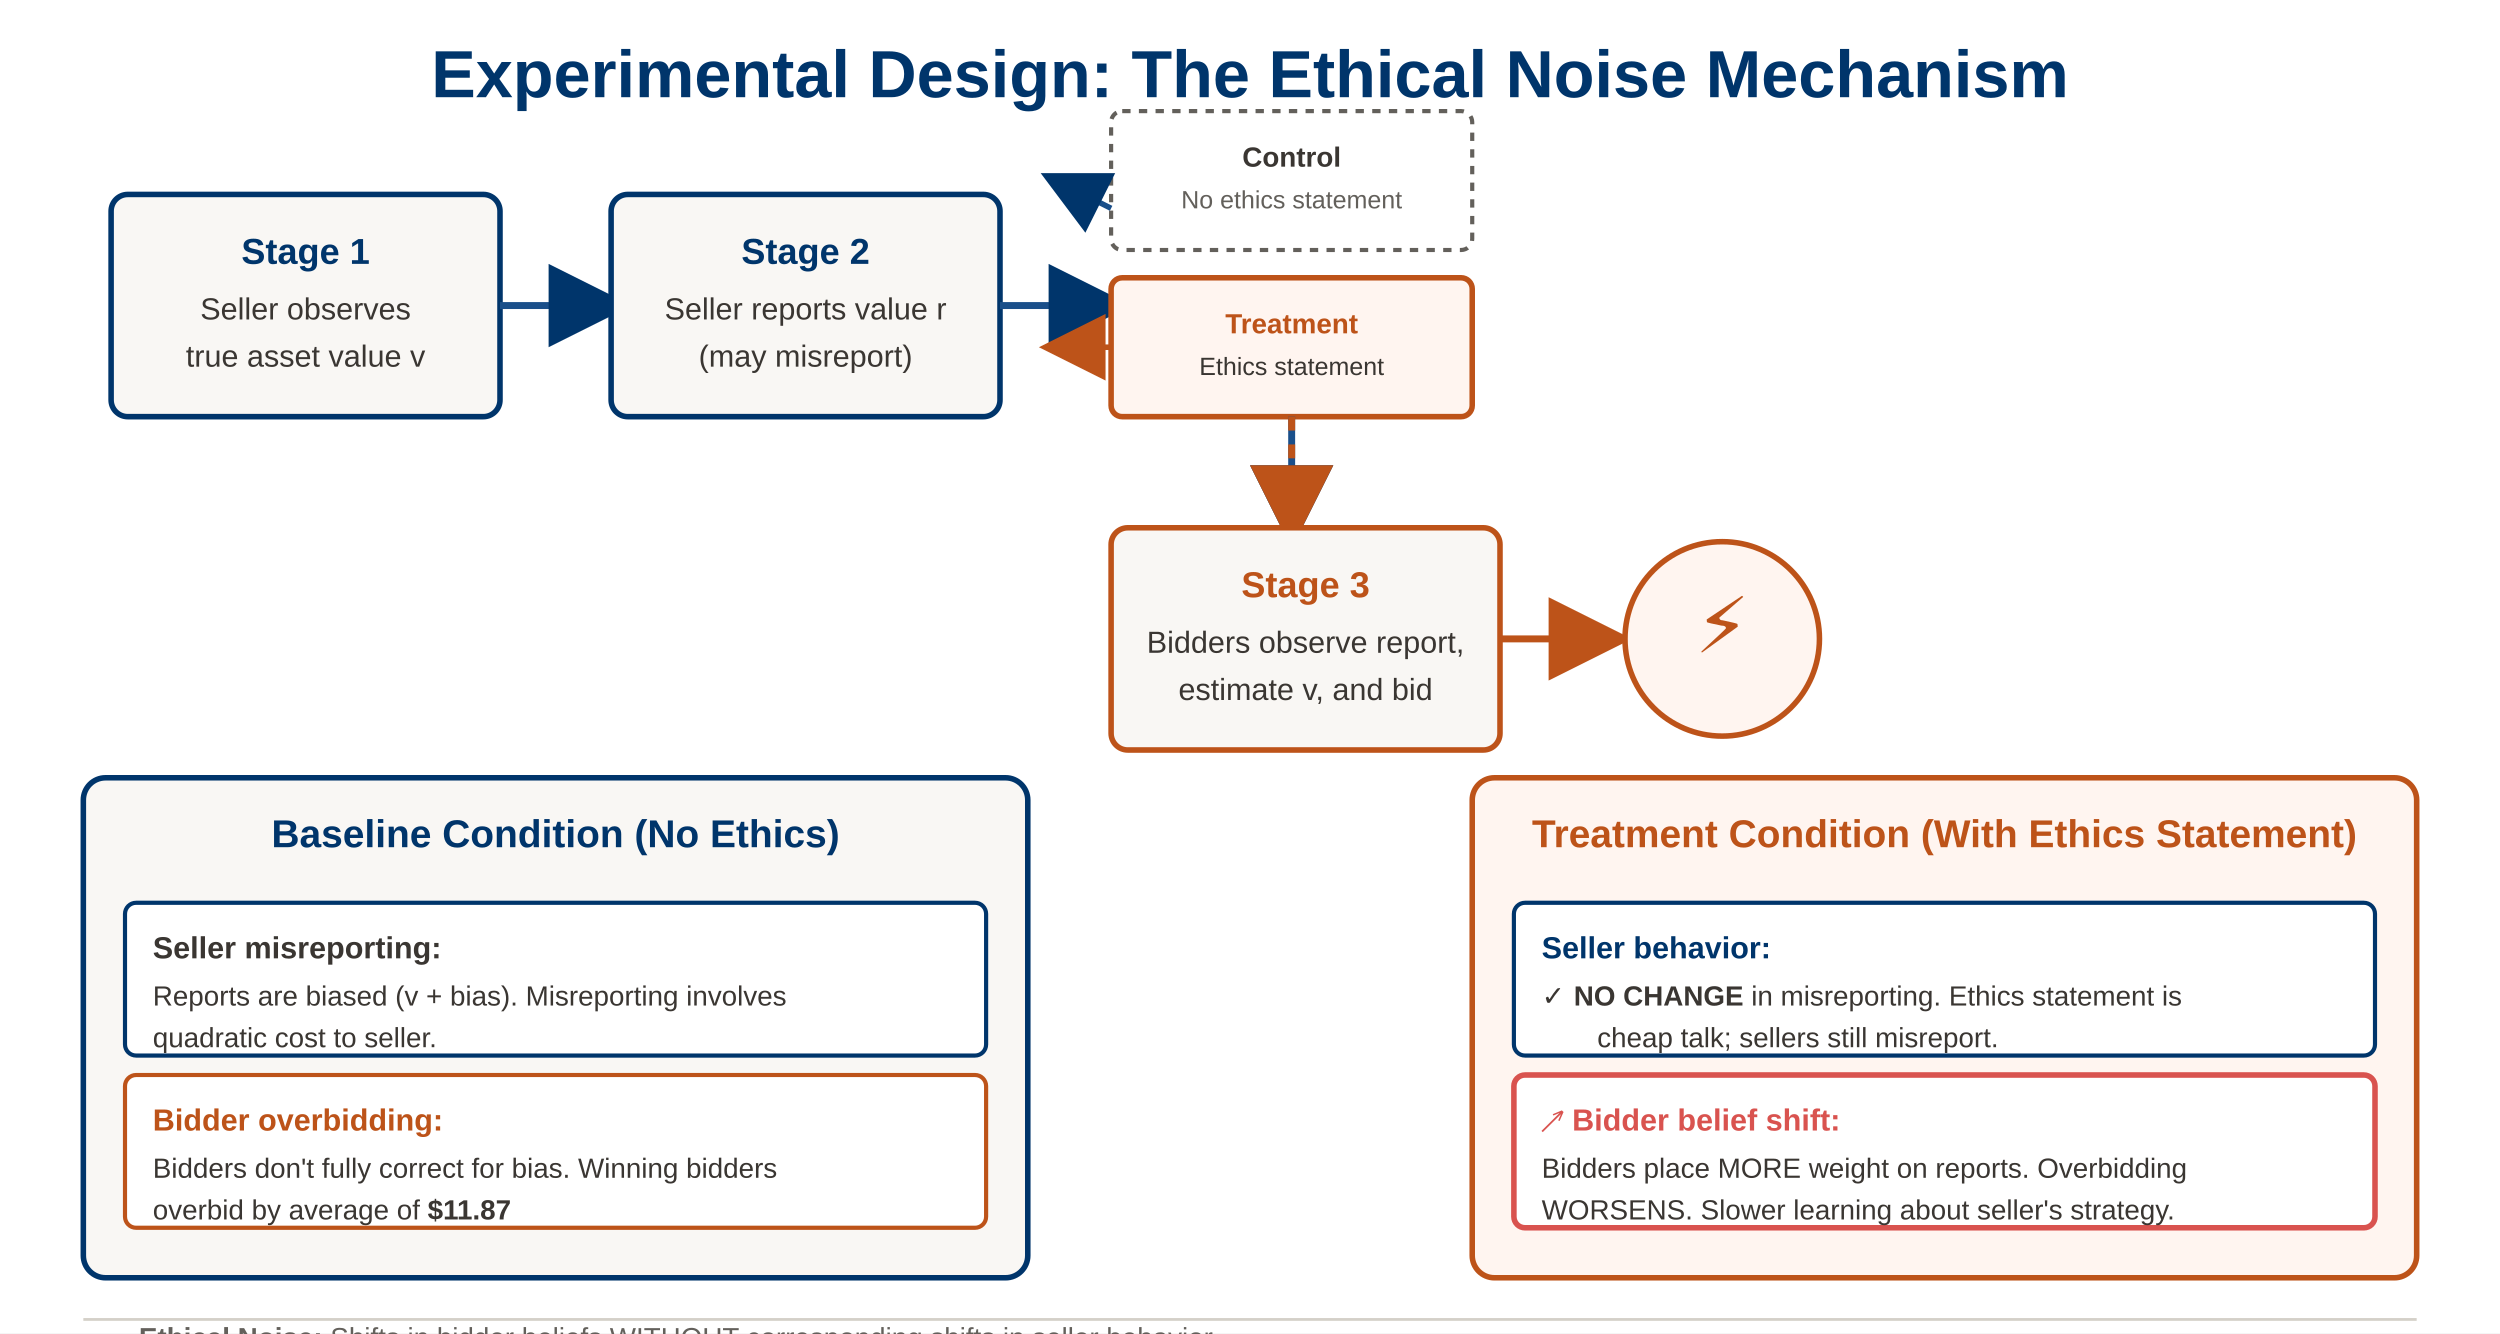
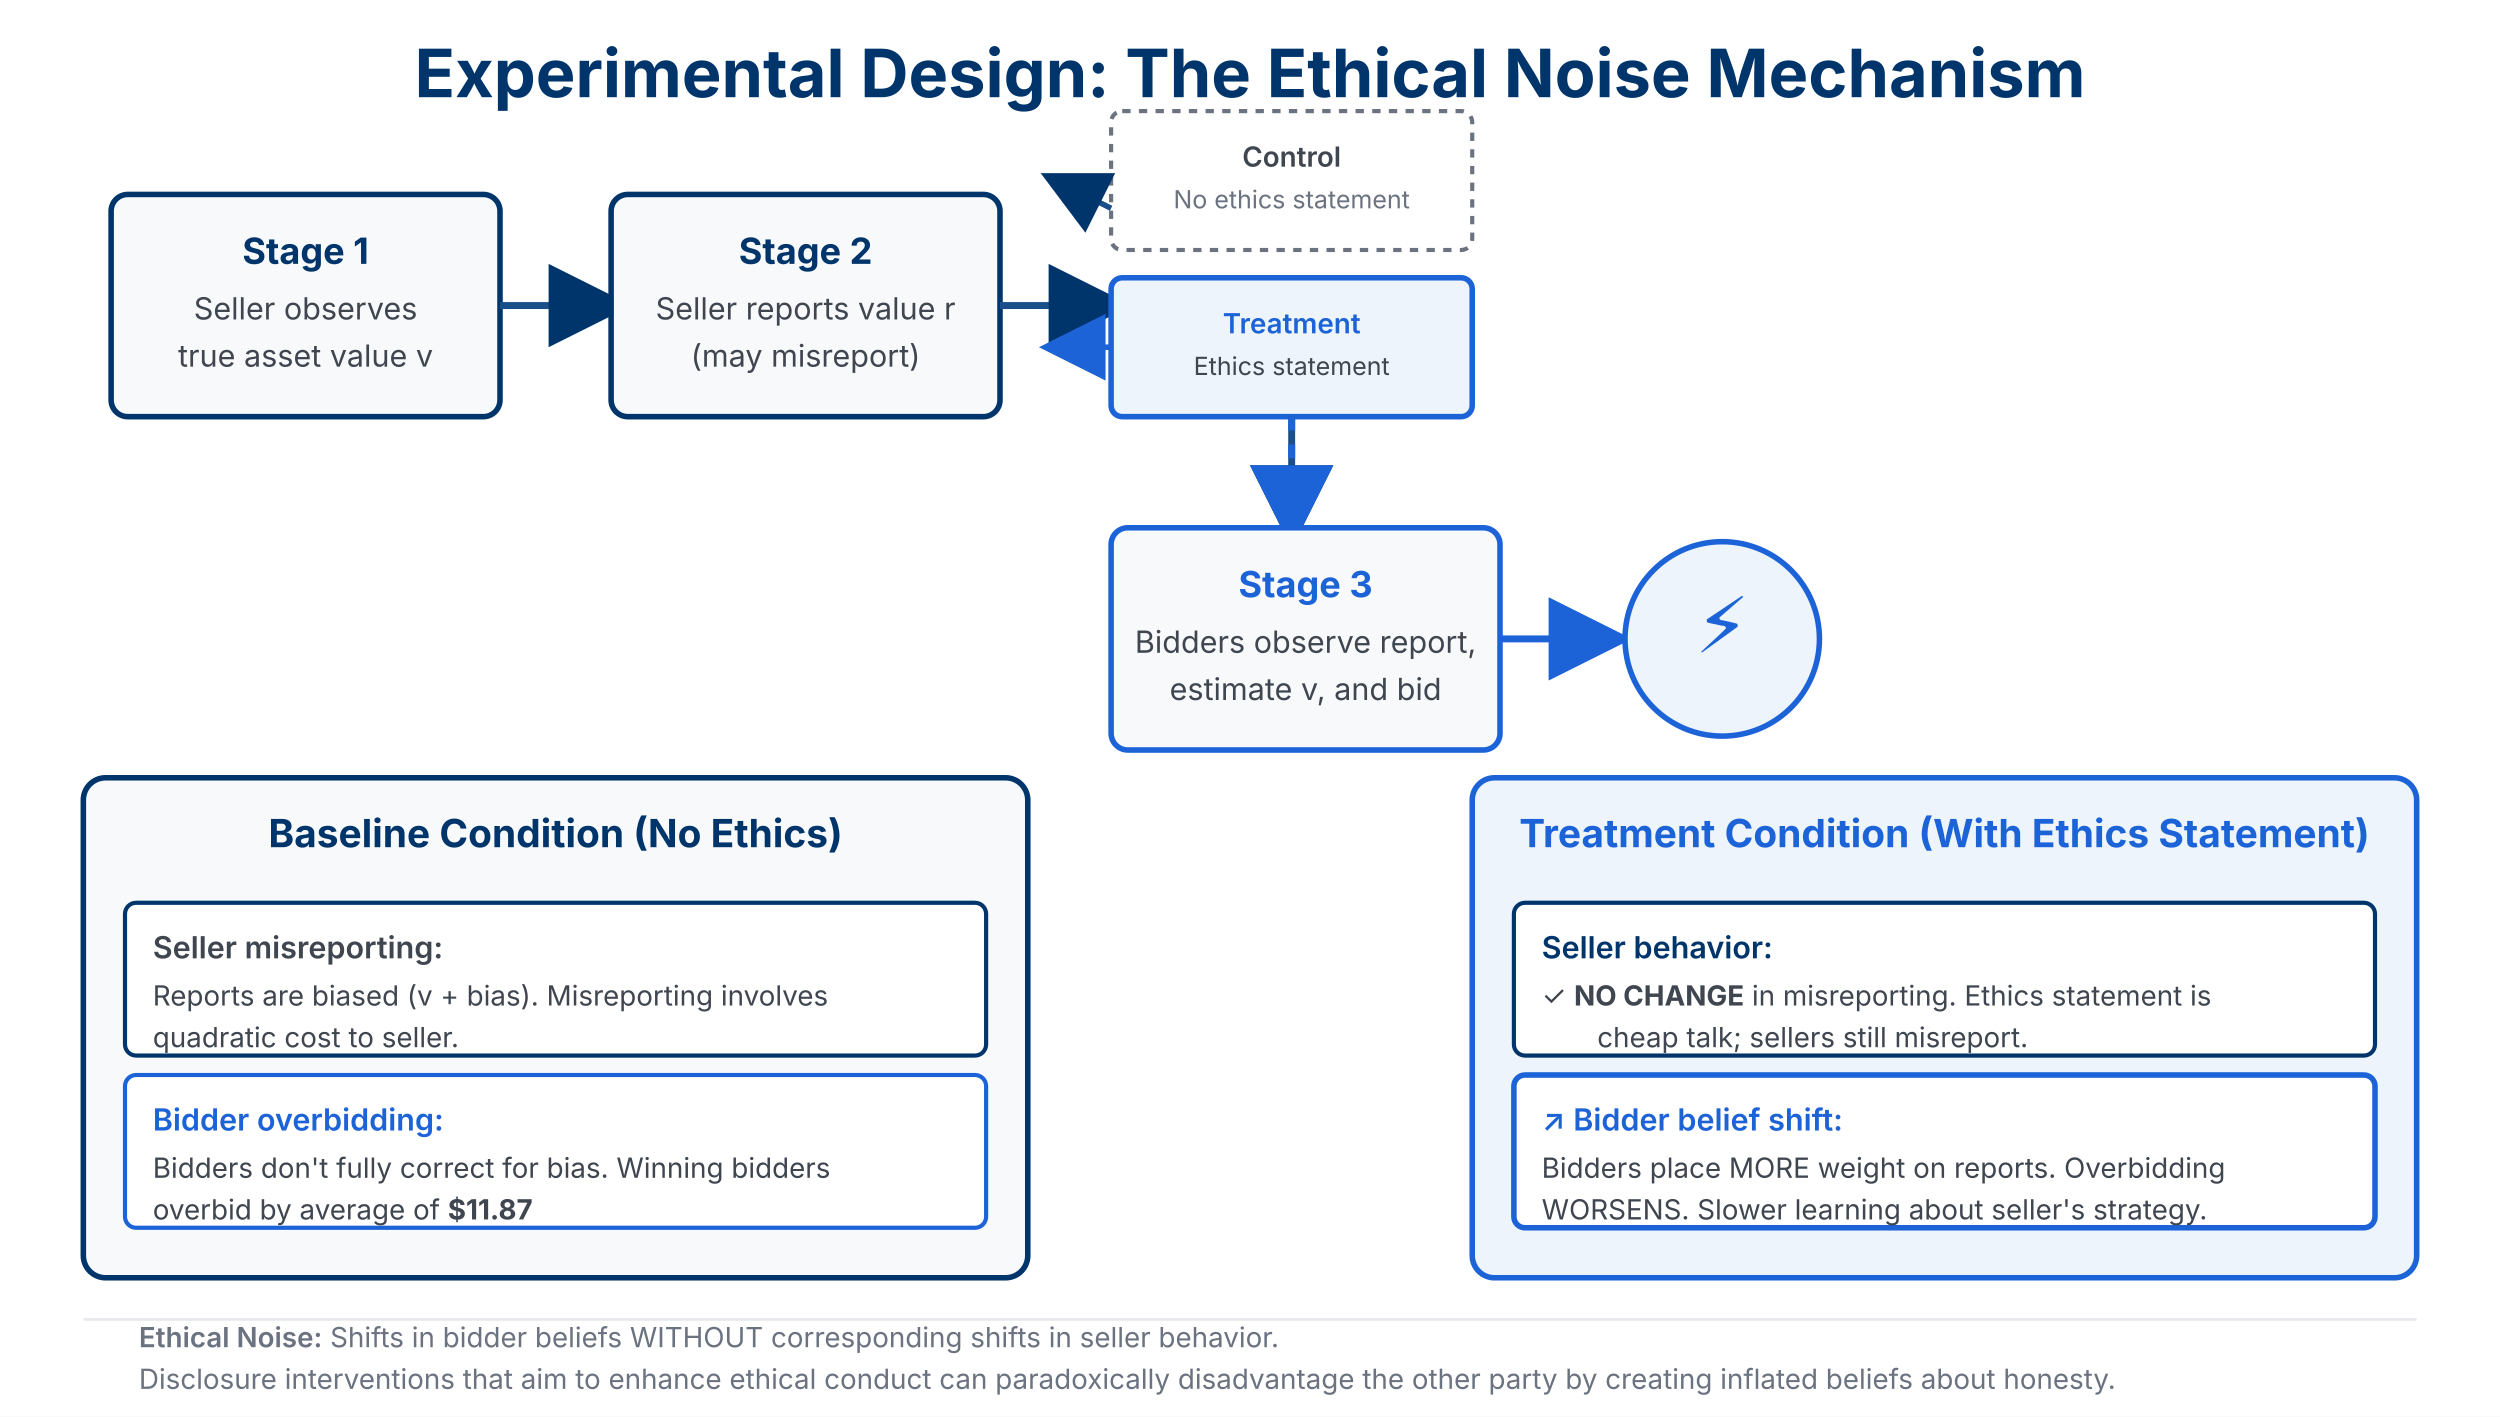
- <svg xmlns="http://www.w3.org/2000/svg" viewBox="0 0 900 480" font-family="'Helvetica Neue', Arial, sans-serif">
+ <svg xmlns="http://www.w3.org/2000/svg" viewBox="0 0 900 510" font-family="Inter, 'Helvetica Neue', Arial, sans-serif">
  <defs>
    <marker id="arrow-blue" markerWidth="12" markerHeight="12" refX="9" refY="6" orient="auto">
      <path d="M 0 0 L 12 6 L 0 12 Z" fill="#00356b" />
    </marker>
    <marker id="arrow-accent" markerWidth="12" markerHeight="12" refX="9" refY="6" orient="auto">
-       <path d="M 0 0 L 12 6 L 0 12 Z" fill="#bd5319" />
+       <path d="M 0 0 L 12 6 L 0 12 Z" fill="#1d63d8" />
    </marker>
    <marker id="arrow-red" markerWidth="12" markerHeight="12" refX="9" refY="6" orient="auto">
-       <path d="M 0 0 L 12 6 L 0 12 Z" fill="#d9534f" />
+       <path d="M 0 0 L 12 6 L 0 12 Z" fill="#1d63d8" />
    </marker>
  </defs>
-   <rect width="900" height="480" fill="#ffffff" />
+   <rect width="900" height="510" fill="#ffffff" />
  <text x="450" y="35" font-size="24" font-weight="700" text-anchor="middle" fill="#00356b">
    Experimental Design: The Ethical Noise Mechanism
  </text>
-   <rect x="40" y="70" width="140" height="80" rx="6" fill="#f9f7f4" stroke="#00356b" stroke-width="2" />
+   <rect x="40" y="70" width="140" height="80" rx="6" fill="#f8f9fa" stroke="#00356b" stroke-width="2" />
  <text x="110" y="95" font-size="13" font-weight="700" text-anchor="middle" fill="#00356b">Stage 1</text>
-   <text x="110" y="115" font-size="11" text-anchor="middle" fill="#3a3632">Seller observes</text>
-   <text x="110" y="132" font-size="11" text-anchor="middle" fill="#3a3632">true asset value v</text>
+   <text x="110" y="115" font-size="11" text-anchor="middle" fill="#3f4650">Seller observes</text>
+   <text x="110" y="132" font-size="11" text-anchor="middle" fill="#3f4650">true asset value v</text>
  <path d="M 180 110 L 220 110" stroke="#1a4f8a" stroke-width="2.5" fill="none" marker-end="url(#arrow-blue)" />
-   <rect x="220" y="70" width="140" height="80" rx="6" fill="#f9f7f4" stroke="#00356b" stroke-width="2" />
+   <rect x="220" y="70" width="140" height="80" rx="6" fill="#f8f9fa" stroke="#00356b" stroke-width="2" />
  <text x="290" y="95" font-size="13" font-weight="700" text-anchor="middle" fill="#00356b">Stage 2</text>
-   <text x="290" y="115" font-size="11" text-anchor="middle" fill="#3a3632">Seller reports value r</text>
-   <text x="290" y="132" font-size="11" text-anchor="middle" fill="#3a3632">(may misreport)</text>
+   <text x="290" y="115" font-size="11" text-anchor="middle" fill="#3f4650">Seller reports value r</text>
+   <text x="290" y="132" font-size="11" text-anchor="middle" fill="#3f4650">(may misreport)</text>
  <path d="M 360 110 L 400 110" stroke="#1a4f8a" stroke-width="2.5" fill="none" marker-end="url(#arrow-blue)" />
  <g>
-     <rect x="400" y="40" width="130" height="50" rx="4" fill="#ffffff" stroke="#63605b" stroke-width="1.5" stroke-dasharray="3,3" />
-     <text x="465" y="60" font-size="10" font-weight="600" text-anchor="middle" fill="#3a3632">Control</text>
-     <text x="465" y="75" font-size="9" text-anchor="middle" fill="#63605b">No ethics statement</text>
+     <rect x="400" y="40" width="130" height="50" rx="4" fill="#ffffff" stroke="#6b7280" stroke-width="1.5" stroke-dasharray="3,3" />
+     <text x="465" y="60" font-size="10" font-weight="600" text-anchor="middle" fill="#3f4650">Control</text>
+     <text x="465" y="75" font-size="9" text-anchor="middle" fill="#6b7280">No ethics statement</text>
  </g>
  <g>
-     <rect x="400" y="100" width="130" height="50" rx="4" fill="#fff5f0" stroke="#bd5319" stroke-width="2" />
-     <text x="465" y="120" font-size="10" font-weight="600" text-anchor="middle" fill="#bd5319">Treatment</text>
-     <text x="465" y="135" font-size="9" text-anchor="middle" fill="#3a3632">Ethics statement</text>
+     <rect x="400" y="100" width="130" height="50" rx="4" fill="#eef4fc" stroke="#1d63d8" stroke-width="2" />
+     <text x="465" y="120" font-size="10" font-weight="600" text-anchor="middle" fill="#1d63d8">Treatment</text>
+     <text x="465" y="135" font-size="9" text-anchor="middle" fill="#3f4650">Ethics statement</text>
  </g>
  <path d="M 400 75 L 380 65" stroke="#1a4f8a" stroke-width="2" fill="none" marker-end="url(#arrow-blue)" />
-   <path d="M 400 125 L 380 125" stroke="#bd5319" stroke-width="2" fill="none" marker-end="url(#arrow-accent)" />
+   <path d="M 400 125 L 380 125" stroke="#1d63d8" stroke-width="2" fill="none" marker-end="url(#arrow-accent)" />
  <path d="M 465 150 L 465 190" stroke="#1a4f8a" stroke-width="2.5" fill="none" marker-end="url(#arrow-blue)" />
-   <path d="M 465 150 L 465 190" stroke="#bd5319" stroke-width="2.5" fill="none" marker-end="url(#arrow-accent)" stroke-dasharray="5,5" />
-   <rect x="400" y="190" width="140" height="80" rx="6" fill="#f9f7f4" stroke="#bd5319" stroke-width="2" />
-   <text x="470" y="215" font-size="13" font-weight="700" text-anchor="middle" fill="#bd5319">Stage 3</text>
-   <text x="470" y="235" font-size="11" text-anchor="middle" fill="#3a3632">Bidders observe report,</text>
-   <text x="470" y="252" font-size="11" text-anchor="middle" fill="#3a3632">estimate v, and bid</text>
-   <path d="M 540 230 L 580 230" stroke="#bd5319" stroke-width="2.5" fill="none" marker-end="url(#arrow-accent)" />
-   <circle cx="620" cy="230" r="35" fill="#fff5f0" stroke="#bd5319" stroke-width="2" />
-   <text x="620" y="235" font-size="28" text-anchor="middle" fill="#bd5319">⚡</text>
-   <rect x="30" y="280" width="340" height="180" rx="8" fill="#f9f7f4" stroke="#00356b" stroke-width="2" />
+   <path d="M 465 150 L 465 190" stroke="#1d63d8" stroke-width="2.5" fill="none" marker-end="url(#arrow-accent)" stroke-dasharray="5,5" />
+   <rect x="400" y="190" width="140" height="80" rx="6" fill="#f8f9fa" stroke="#1d63d8" stroke-width="2" />
+   <text x="470" y="215" font-size="13" font-weight="700" text-anchor="middle" fill="#1d63d8">Stage 3</text>
+   <text x="470" y="235" font-size="11" text-anchor="middle" fill="#3f4650">Bidders observe report,</text>
+   <text x="470" y="252" font-size="11" text-anchor="middle" fill="#3f4650">estimate v, and bid</text>
+   <path d="M 540 230 L 580 230" stroke="#1d63d8" stroke-width="2.5" fill="none" marker-end="url(#arrow-accent)" />
+   <circle cx="620" cy="230" r="35" fill="#eef4fc" stroke="#1d63d8" stroke-width="2" />
+   <text x="620" y="235" font-size="28" text-anchor="middle" fill="#1d63d8">⚡</text>
+   <rect x="30" y="280" width="340" height="180" rx="8" fill="#f8f9fa" stroke="#00356b" stroke-width="2" />
  <text x="200" y="305" font-size="14" font-weight="700" text-anchor="middle" fill="#00356b">
    Baseline Condition (No Ethics)
  </text>
  <rect x="45" y="325" width="310" height="55" rx="4" fill="white" stroke="#00356b" stroke-width="1.5" />
-   <text x="55" y="345" font-size="11" font-weight="600" fill="#3a3632">Seller misreporting:</text>
-   <text x="55" y="362" font-size="10" fill="#3a3632">Reports are biased (v + bias). Misreporting involves</text>
-   <text x="55" y="377" font-size="10" fill="#3a3632">quadratic cost to seller.</text>
-   <rect x="45" y="387" width="310" height="55" rx="4" fill="white" stroke="#bd5319" stroke-width="1.5" />
-   <text x="55" y="407" font-size="11" font-weight="600" fill="#bd5319">Bidder overbidding:</text>
-   <text x="55" y="424" font-size="10" fill="#3a3632">
+   <text x="55" y="345" font-size="11" font-weight="600" fill="#3f4650">Seller misreporting:</text>
+   <text x="55" y="362" font-size="10" fill="#3f4650">Reports are biased (v + bias). Misreporting involves</text>
+   <text x="55" y="377" font-size="10" fill="#3f4650">quadratic cost to seller.</text>
+   <rect x="45" y="387" width="310" height="55" rx="4" fill="white" stroke="#1d63d8" stroke-width="1.5" />
+   <text x="55" y="407" font-size="11" font-weight="600" fill="#1d63d8">Bidder overbidding:</text>
+   <text x="55" y="424" font-size="10" fill="#3f4650">
    <tspan x="55">Bidders don't fully correct for bias. Winning bidders</tspan>
    <tspan x="55" dy="15">overbid by average of <tspan font-weight="700">$11.87</tspan>
    </tspan>
  </text>
-   <rect x="530" y="280" width="340" height="180" rx="8" fill="#fff5f0" stroke="#bd5319" stroke-width="2" />
-   <text x="700" y="305" font-size="14" font-weight="700" text-anchor="middle" fill="#bd5319">
+   <rect x="530" y="280" width="340" height="180" rx="8" fill="#eef4fc" stroke="#1d63d8" stroke-width="2" />
+   <text x="700" y="305" font-size="14" font-weight="700" text-anchor="middle" fill="#1d63d8">
    Treatment Condition (With Ethics Statement)
  </text>
  <rect x="545" y="325" width="310" height="55" rx="4" fill="white" stroke="#00356b" stroke-width="1.5" />
  <text x="555" y="345" font-size="11" font-weight="600" fill="#00356b">Seller behavior:</text>
-   <text x="555" y="362" font-size="10" fill="#3a3632">
+   <text x="555" y="362" font-size="10" fill="#3f4650">
    <tspan x="555">✓ <tspan font-weight="700">NO CHANGE</tspan> in misreporting. Ethics statement is</tspan>
  </text>
-   <text x="575" y="377" font-size="10" fill="#3a3632">cheap talk; sellers still misreport.</text>
-   <rect x="545" y="387" width="310" height="55" rx="4" fill="white" stroke="#d9534f" stroke-width="2" />
-   <text x="555" y="407" font-size="11" font-weight="600" fill="#d9534f">↗ Bidder belief shift:</text>
-   <text x="555" y="424" font-size="10" fill="#3a3632">
+   <text x="575" y="377" font-size="10" fill="#3f4650">cheap talk; sellers still misreport.</text>
+   <rect x="545" y="387" width="310" height="55" rx="4" fill="white" stroke="#1d63d8" stroke-width="2" />
+   <text x="555" y="407" font-size="11" font-weight="600" fill="#1d63d8">↗ Bidder belief shift:</text>
+   <text x="555" y="424" font-size="10" fill="#3f4650">
    <tspan x="555">Bidders place MORE weight on reports. Overbidding</tspan>
    <tspan x="555" dy="15">WORSENS. Slower learning about seller's strategy.</tspan>
  </text>
  <rect x="30" y="470" width="840" height="0" rx="0" fill="none" />
-   <line x1="30" y1="475" x2="870" y2="475" stroke="#d4d0c8" stroke-width="1" />
-   <text x="50" y="485" font-size="10" fill="#63605b">
+   <line x1="30" y1="475" x2="870" y2="475" stroke="#e7e9ec" stroke-width="1" />
+   <text x="50" y="485" font-size="10" fill="#6b7280">
    <tspan font-weight="600">Ethical Noise:</tspan> Shifts in bidder beliefs WITHOUT corresponding shifts in seller behavior.
  </text>
-   <text x="50" y="500" font-size="10" fill="#63605b">
+   <text x="50" y="500" font-size="10" fill="#6b7280">
    Disclosure interventions that aim to enhance ethical conduct can paradoxically disadvantage the other party
    by creating inflated beliefs about honesty.
  </text>
</svg>
